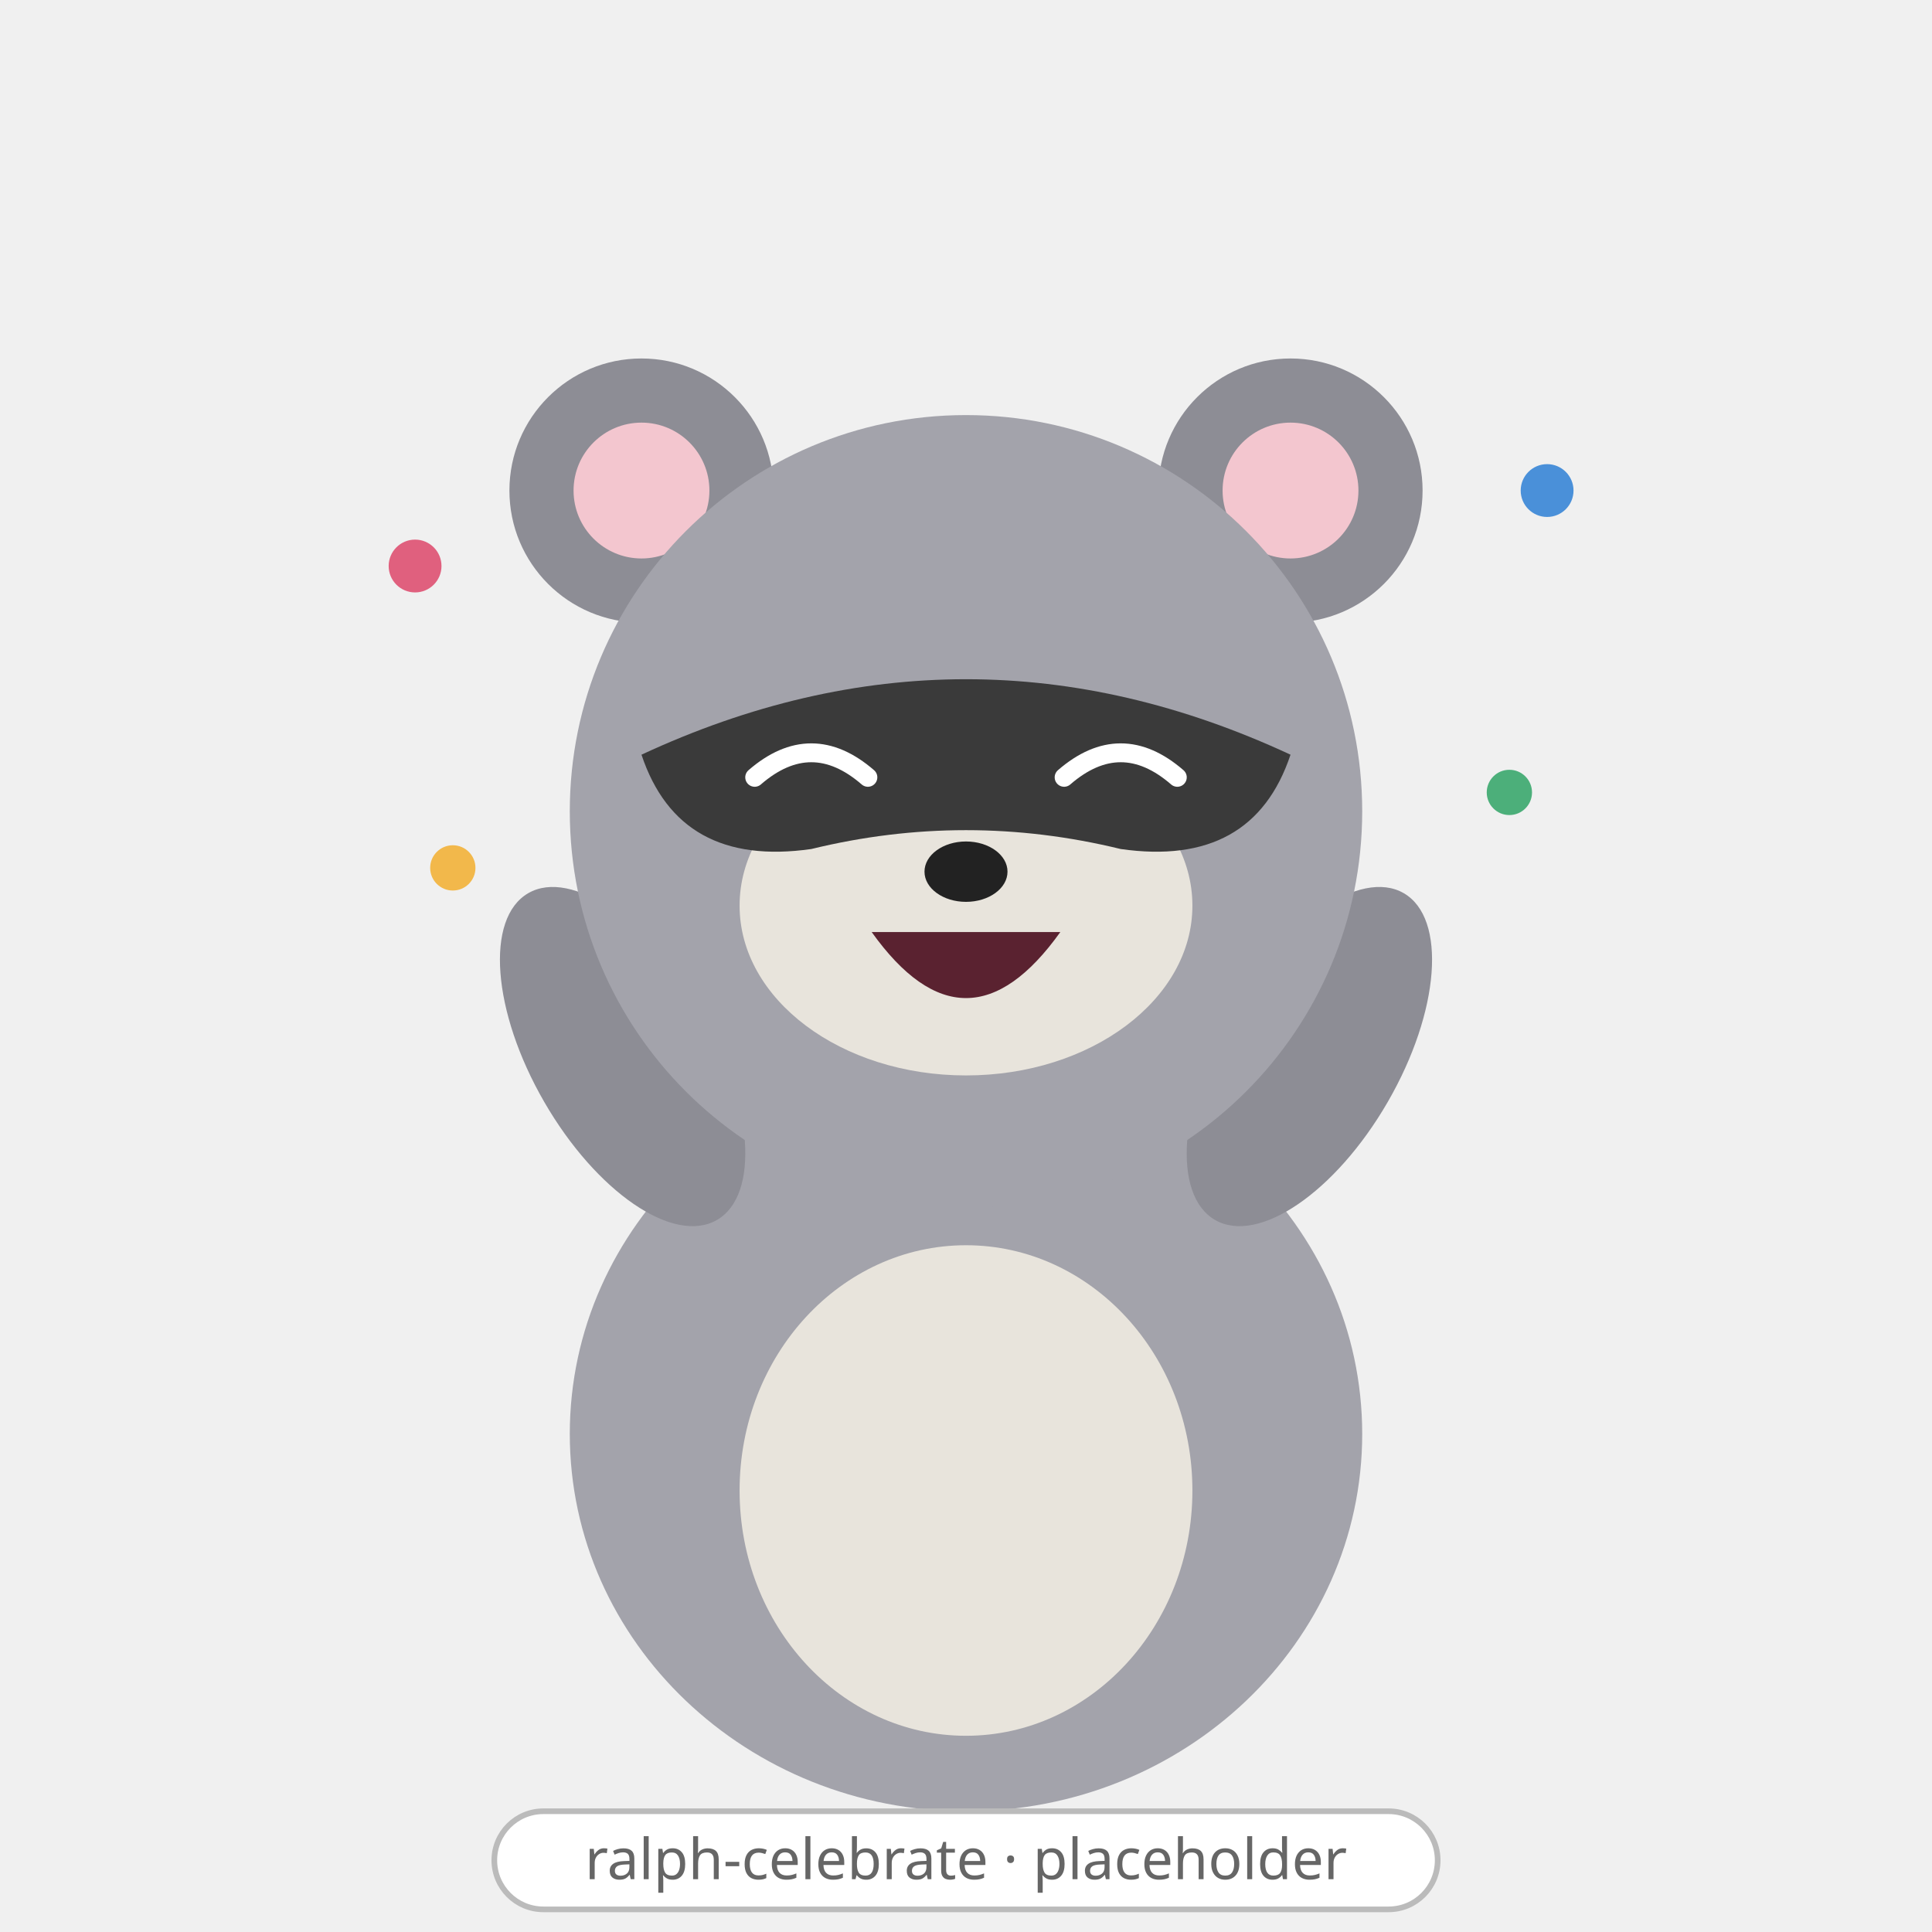
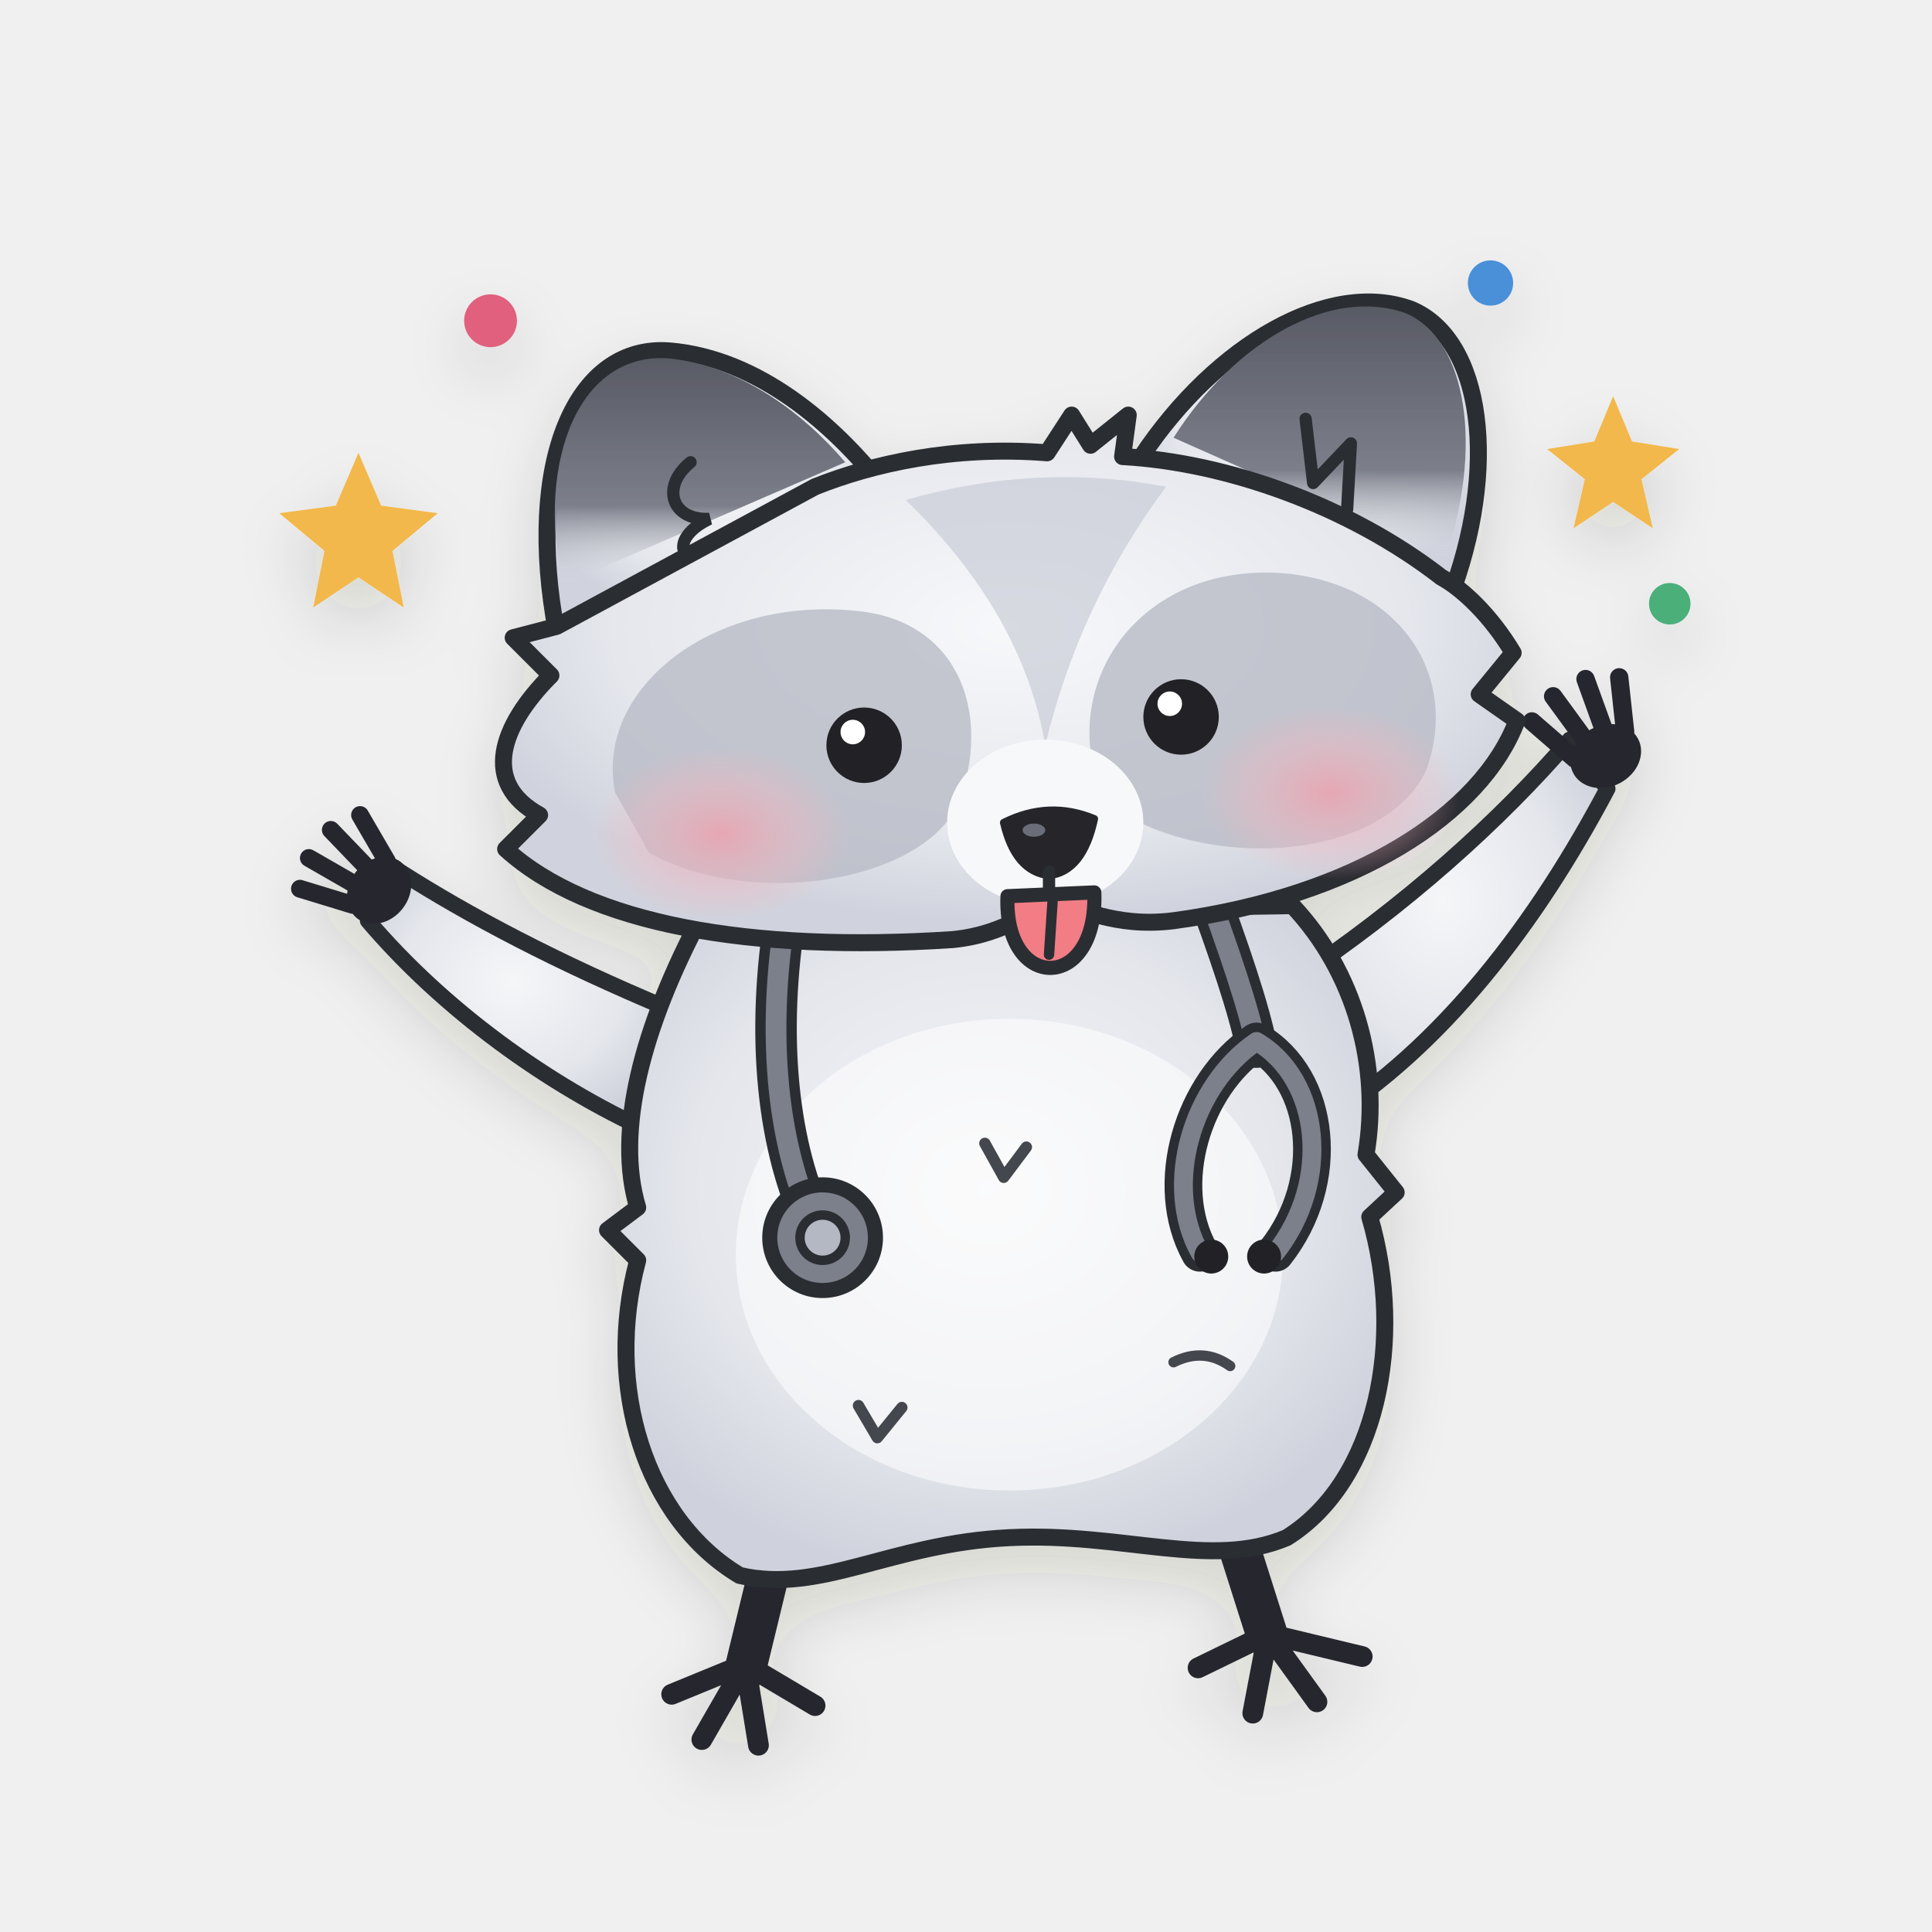
<svg xmlns="http://www.w3.org/2000/svg" viewBox="0 0 1024 1024" width="1024" height="1024">
-   <ellipse cx="512" cy="760" rx="210" ry="200" fill="#a3a3ab" />
-   <ellipse cx="512" cy="790" rx="120" ry="130" fill="#e8e4dc" />
-   <ellipse cx="330" cy="560" rx="48" ry="100" fill="#8d8d95" transform="rotate(-30 330 560)" />
-   <ellipse cx="694" cy="560" rx="48" ry="100" fill="#8d8d95" transform="rotate(30 694 560)" />
-   <circle cx="220" cy="300" r="14" fill="#e0607e" />
-   <circle cx="820" cy="260" r="14" fill="#4a90d9" />
-   <circle cx="800" cy="420" r="12" fill="#4caf7a" />
-   <circle cx="240" cy="460" r="12" fill="#f2b84b" />
-   <circle cx="340" cy="260" r="70" fill="#8d8d95" />
-   <circle cx="340" cy="260" r="36" fill="#f3c6cf" />
-   <circle cx="684" cy="260" r="70" fill="#8d8d95" />
-   <circle cx="684" cy="260" r="36" fill="#f3c6cf" />
-   <circle cx="512" cy="430" r="210" fill="#a3a3ab" />
-   <ellipse cx="512" cy="480" rx="120" ry="90" fill="#e8e4dc" />
-   <path d="M340 400 q172 -80 344 0 q-20 60 -90 50 q-82 -20 -164 0 q-70 10 -90 -50z" fill="#3a3a3a" />
-   <path d="M400 412 q30 -26 60 0 M564 412 q30 -26 60 0" stroke="#fff" stroke-width="10" fill="none" stroke-linecap="round" />
-   <ellipse cx="512" cy="462" rx="22" ry="16" fill="#222" />
-   <path d="M462 494 q50 70 100 0 z" fill="#5a2230" />
-   <rect x="262" y="960" width="500" height="52" rx="26" fill="#ffffff" stroke="#bbb" stroke-width="3" />
-   <text x="512" y="996" text-anchor="middle" font-size="30" font-family="sans-serif" fill="#666">ralph-celebrate · placeholder</text>
+   <defs>
+     <radialGradient id="furBody" cx="48%" cy="42%" r="58%">
+       <stop offset="0%" stop-color="#f5f6f8" />
+       <stop offset="65%" stop-color="#e4e6ec" />
+       <stop offset="100%" stop-color="#cfd2dc" />
+     </radialGradient>
+     <radialGradient id="furHead" cx="50%" cy="40%" r="56%">
+       <stop offset="0%" stop-color="#f7f8fa" />
+       <stop offset="70%" stop-color="#e5e7ed" />
+       <stop offset="100%" stop-color="#d0d3dd" />
+     </radialGradient>
+     <radialGradient id="blushL" cx="50%" cy="50%" r="50%">
+       <stop offset="0%" stop-color="#f59ca9" stop-opacity="0.72" />
+       <stop offset="65%" stop-color="#f5b5be" stop-opacity="0.35" />
+       <stop offset="100%" stop-color="#f5b5be" stop-opacity="0" />
+     </radialGradient>
+     <radialGradient id="blushR" cx="50%" cy="50%" r="50%">
+       <stop offset="0%" stop-color="#f59ca9" stop-opacity="0.72" />
+       <stop offset="65%" stop-color="#f5b5be" stop-opacity="0.35" />
+       <stop offset="100%" stop-color="#f5b5be" stop-opacity="0" />
+     </radialGradient>
+     <linearGradient id="earTip" x1="0%" y1="0%" x2="0%" y2="100%">
+       <stop offset="0%" stop-color="#585a64" />
+       <stop offset="65%" stop-color="#7c7f8a" />
+       <stop offset="100%" stop-color="#dfe1e8" stop-opacity="0" />
+     </linearGradient>
+     <filter id="softShadow" x="-15%" y="-15%" width="130%" height="130%">
+       <feDropShadow dx="0" dy="14" stdDeviation="16" flood-color="#2b2420" flood-opacity="0.14" />
+     </filter>
+   </defs>
+   <g filter="url(#softShadow)">
+     <g>
+       <path d="M 412 815 L 395 885" stroke="#27282e" stroke-width="22" stroke-linecap="round" />
+       <path d="M 395 882 L 356 898 M 395 882 L 372 922 M 395 882 L 402 925 M 395 882 L 432 904" stroke="#27282e" stroke-width="11" stroke-linecap="round" />
+       <path d="M 652 805 L 672 868" stroke="#27282e" stroke-width="22" stroke-linecap="round" />
+       <path d="M 672 866 L 635 884 M 672 866 L 664 908 M 672 866 L 698 902 M 672 866 L 722 878" stroke="#27282e" stroke-width="11" stroke-linecap="round" />
+     </g>
+     <path d="M 355 535 C 295 510, 248 485, 212 462 L 195 488 C 235 535, 290 575, 345 600 Z" fill="url(#furBody)" stroke="#2c2d33" stroke-width="8.5" stroke-linejoin="round" />
+     <g transform="translate(196 468) rotate(-52) scale(1.05)">
+       <ellipse cx="0" cy="6" rx="18" ry="15" fill="#27282e" />
+       <path d="M -14 0 L -24 -26 M -5 -4 L -9 -32 M 5 -4 L 9 -32 M 14 0 L 24 -25" stroke="#27282e" stroke-width="9" stroke-linecap="round" />
+     </g>
+     <path d="M 685 520 C 745 480, 795 435, 832 392 L 852 418 C 815 488, 765 555, 700 595 Z" fill="url(#furBody)" stroke="#2c2d33" stroke-width="8.5" stroke-linejoin="round" />
+     <g transform="translate(848 395) rotate(-28) scale(1.08)">
+       <ellipse cx="0" cy="6" rx="18" ry="15" fill="#27282e" />
+       <path d="M -14 0 L -24 -26 M -5 -4 L -9 -32 M 5 -4 L 9 -32 M 14 0 L 24 -25" stroke="#27282e" stroke-width="9" stroke-linecap="round" />
+     </g>
+     <path d="M 372 485              C 340 545, 326 600, 338 640              L 322 652 L 338 668              C 320 735, 342 805, 392 835              C 435 845, 472 818, 535 815              C 595 812, 642 832, 682 815              C 730 785, 745 710, 726 645              L 740 632 L 724 612              C 732 565, 718 515, 685 480 Z" fill="url(#furBody)" stroke="#2c2d33" stroke-width="9" stroke-linecap="round" stroke-linejoin="round" />
+     <ellipse cx="535" cy="665" rx="145" ry="125" fill="#ffffff" opacity="0.55" />
+     <path d="M 522 606 L 532 624 L 544 608" fill="none" stroke="#454750" stroke-width="6" stroke-linecap="round" stroke-linejoin="round" />
+     <path d="M 455 745 L 465 762 L 478 746" fill="none" stroke="#454750" stroke-width="6" stroke-linecap="round" stroke-linejoin="round" />
+     <path d="M 622 722 Q 638 714 652 724" fill="none" stroke="#454750" stroke-width="5.5" stroke-linecap="round" />
+     <g>
+       <path d="M 418 475 C 405 545, 412 605, 430 645" fill="none" stroke="#2c2d33" stroke-width="22" stroke-linecap="round" />
+       <path d="M 418 475 C 405 545, 412 605, 430 645" fill="none" stroke="#7c808b" stroke-width="11" stroke-linecap="round" />
+       <circle cx="436" cy="656" r="28" fill="#7c808b" stroke="#2c2d33" stroke-width="8" />
+       <circle cx="436" cy="656" r="12" fill="#b4b8c2" stroke="#2c2d33" stroke-width="5" />
+       <path d="M 636 462 C 652 505, 662 535, 666 555" fill="none" stroke="#2c2d33" stroke-width="22" stroke-linecap="round" />
+       <path d="M 636 462 C 652 505, 662 535, 666 555" fill="none" stroke="#7c808b" stroke-width="11" stroke-linecap="round" />
+       <path d="M 666 552                C 632 575, 616 628, 636 664                 M 666 552                C 700 572, 706 626, 676 664" fill="none" stroke="#2c2d33" stroke-width="20" stroke-linecap="round" />
+       <path d="M 666 552                C 632 575, 616 628, 636 664                M 666 552                C 700 572, 706 626, 676 664" fill="none" stroke="#7c808b" stroke-width="10" stroke-linecap="round" />
+       <circle cx="642" cy="666" r="9" fill="#232428" />
+       <circle cx="670" cy="666" r="9" fill="#232428" />
+     </g>
+     <g>
+       <path d="M 295 335                C 278 245, 305 182, 355 186                C 402 190, 442 225, 468 258 Z" fill="url(#furHead)" stroke="#2c2d33" stroke-width="9" stroke-linejoin="round" />
+       <path d="M 298 310 C 284 242, 308 186, 355 190 C 392 194, 425 218, 448 245 Z" fill="url(#earTip)" />
+       <path d="M 366 245 C 350 258, 356 276, 376 275 C 355 285, 358 302, 384 296" fill="none" stroke="#2c2d33" stroke-width="6.5" stroke-linecap="round" />
+       <path d="M 605 242                C 645 182, 705 148, 748 164                C 786 180, 795 248, 768 318 Z" fill="url(#furHead)" stroke="#2c2d33" stroke-width="9" stroke-linejoin="round" />
+       <path d="M 622 232 C 655 180, 706 152, 745 166 C 778 180, 786 238, 766 296 Z" fill="url(#earTip)" />
+       <path d="M 692 222 L 696 256 L 716 235 L 714 270" fill="none" stroke="#2c2d33" stroke-width="6.5" stroke-linecap="round" stroke-linejoin="round" />
+       <path d="M 295 332                L 272 338 L 292 358                C 265 385, 255 415, 286 432                L 268 450                C 312 490, 398 505, 505 498                C 535 495, 548 480, 560 480                C 572 480, 590 492, 622 488                C 718 475, 785 432, 804 382                L 784 368 L 802 346                C 790 326, 775 312, 764 306                C 715 268, 650 245, 595 242                L 598 220 L 578 236 L 568 220 L 555 240                C 505 236, 462 246, 432 258 Z" fill="url(#furHead)" stroke="#2c2d33" stroke-width="9" stroke-linecap="round" stroke-linejoin="round" />
+       <path d="M 480 265 Q 542 325 554 395 Q 572 320 618 258 Q 550 245 480 265 Z" fill="#c6c9d4" opacity="0.65" />
+       <path d="M 326 420                C 315 365, 378 315, 456 324                C 508 330, 526 378, 508 426                C 488 468, 398 482, 344 452 Z" fill="#b9bcc7" opacity="0.82" />
+       <path d="M 578 398                C 572 345, 616 298, 682 304                C 742 310, 774 358, 756 408                C 736 452, 654 462, 600 434 Z" fill="#b9bcc7" opacity="0.82" />
+       <ellipse cx="382" cy="442" rx="68" ry="46" fill="url(#blushL)" />
+       <ellipse cx="705" cy="420" rx="68" ry="46" fill="url(#blushR)" />
+       <ellipse cx="554" cy="436" rx="52" ry="44" fill="#f7f8fa" />
+       <circle cx="458" cy="395" r="20" fill="#232428" />
+       <circle cx="452" cy="388" r="6.5" fill="#ffffff" />
+       <circle cx="626" cy="380" r="20" fill="#232428" />
+       <circle cx="620" cy="373" r="6.5" fill="#ffffff" />
+       <path d="M 532 436 Q 556 424 580 434 Q 574 462 556 464 Q 538 462 532 436 Z" fill="#25262b" stroke="#25262b" stroke-width="4" stroke-linejoin="round" />
+       <ellipse cx="548" cy="440" rx="6" ry="3.5" fill="#6b6e78" />
+       <line x1="556" y1="462" x2="556" y2="478" stroke="#2c2d33" stroke-width="6.5" stroke-linecap="round" />
+       <path d="M 534 475              C 532 526, 582 526, 580 473 Z" fill="#f27d85" stroke="#2c2d33" stroke-width="7.5" stroke-linejoin="round" />
+       <path d="M 558 476 L 556 506" stroke="#2c2d33" stroke-width="5.5" stroke-linecap="round" />
+     </g>
+     <g>
+       <path d="M 190 240 L 202 268 L 232 272 L 208 292 L 214 322 L 190 306 L 166 322 L 172 292 L 148 272 L 178 268 Z" fill="#f2b84b" />
+       <path d="M 855 210 L 865 234 L 890 238 L 870 254 L 876 280 L 855 266 L 834 280 L 840 254 L 820 238 L 845 234 Z" fill="#f2b84b" />
+       <circle cx="260" cy="170" r="14" fill="#e0607e" />
+       <circle cx="790" cy="150" r="12" fill="#4a90d9" />
+       <circle cx="885" cy="320" r="11" fill="#4caf7a" />
+     </g>
+   </g>
</svg>
